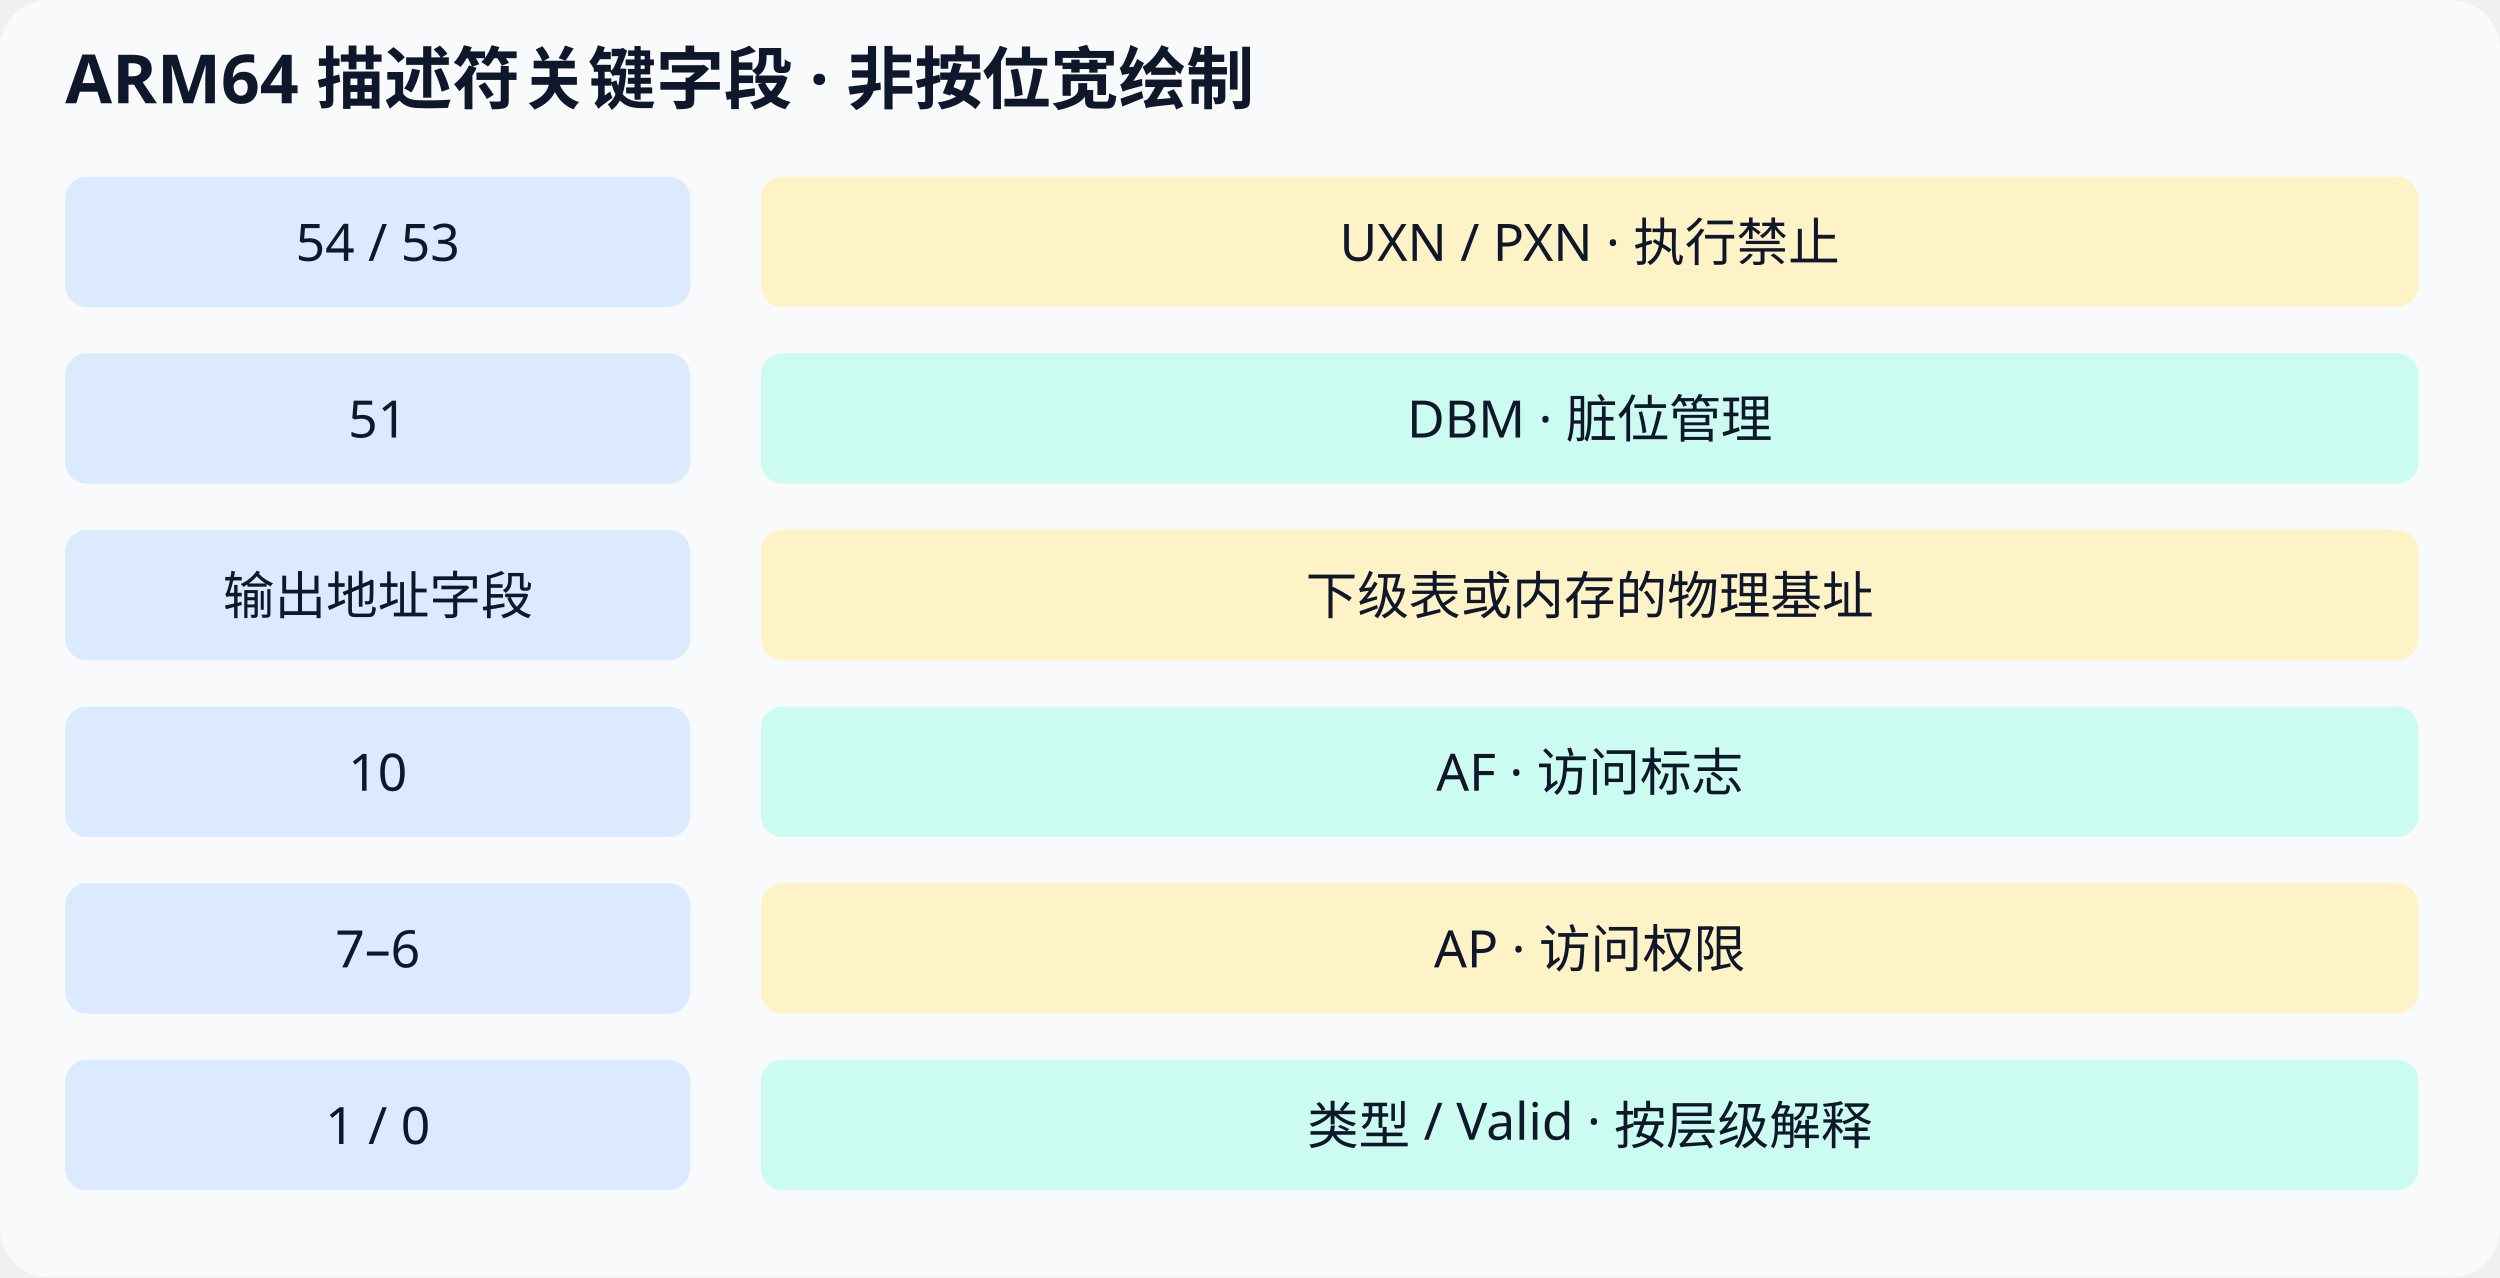
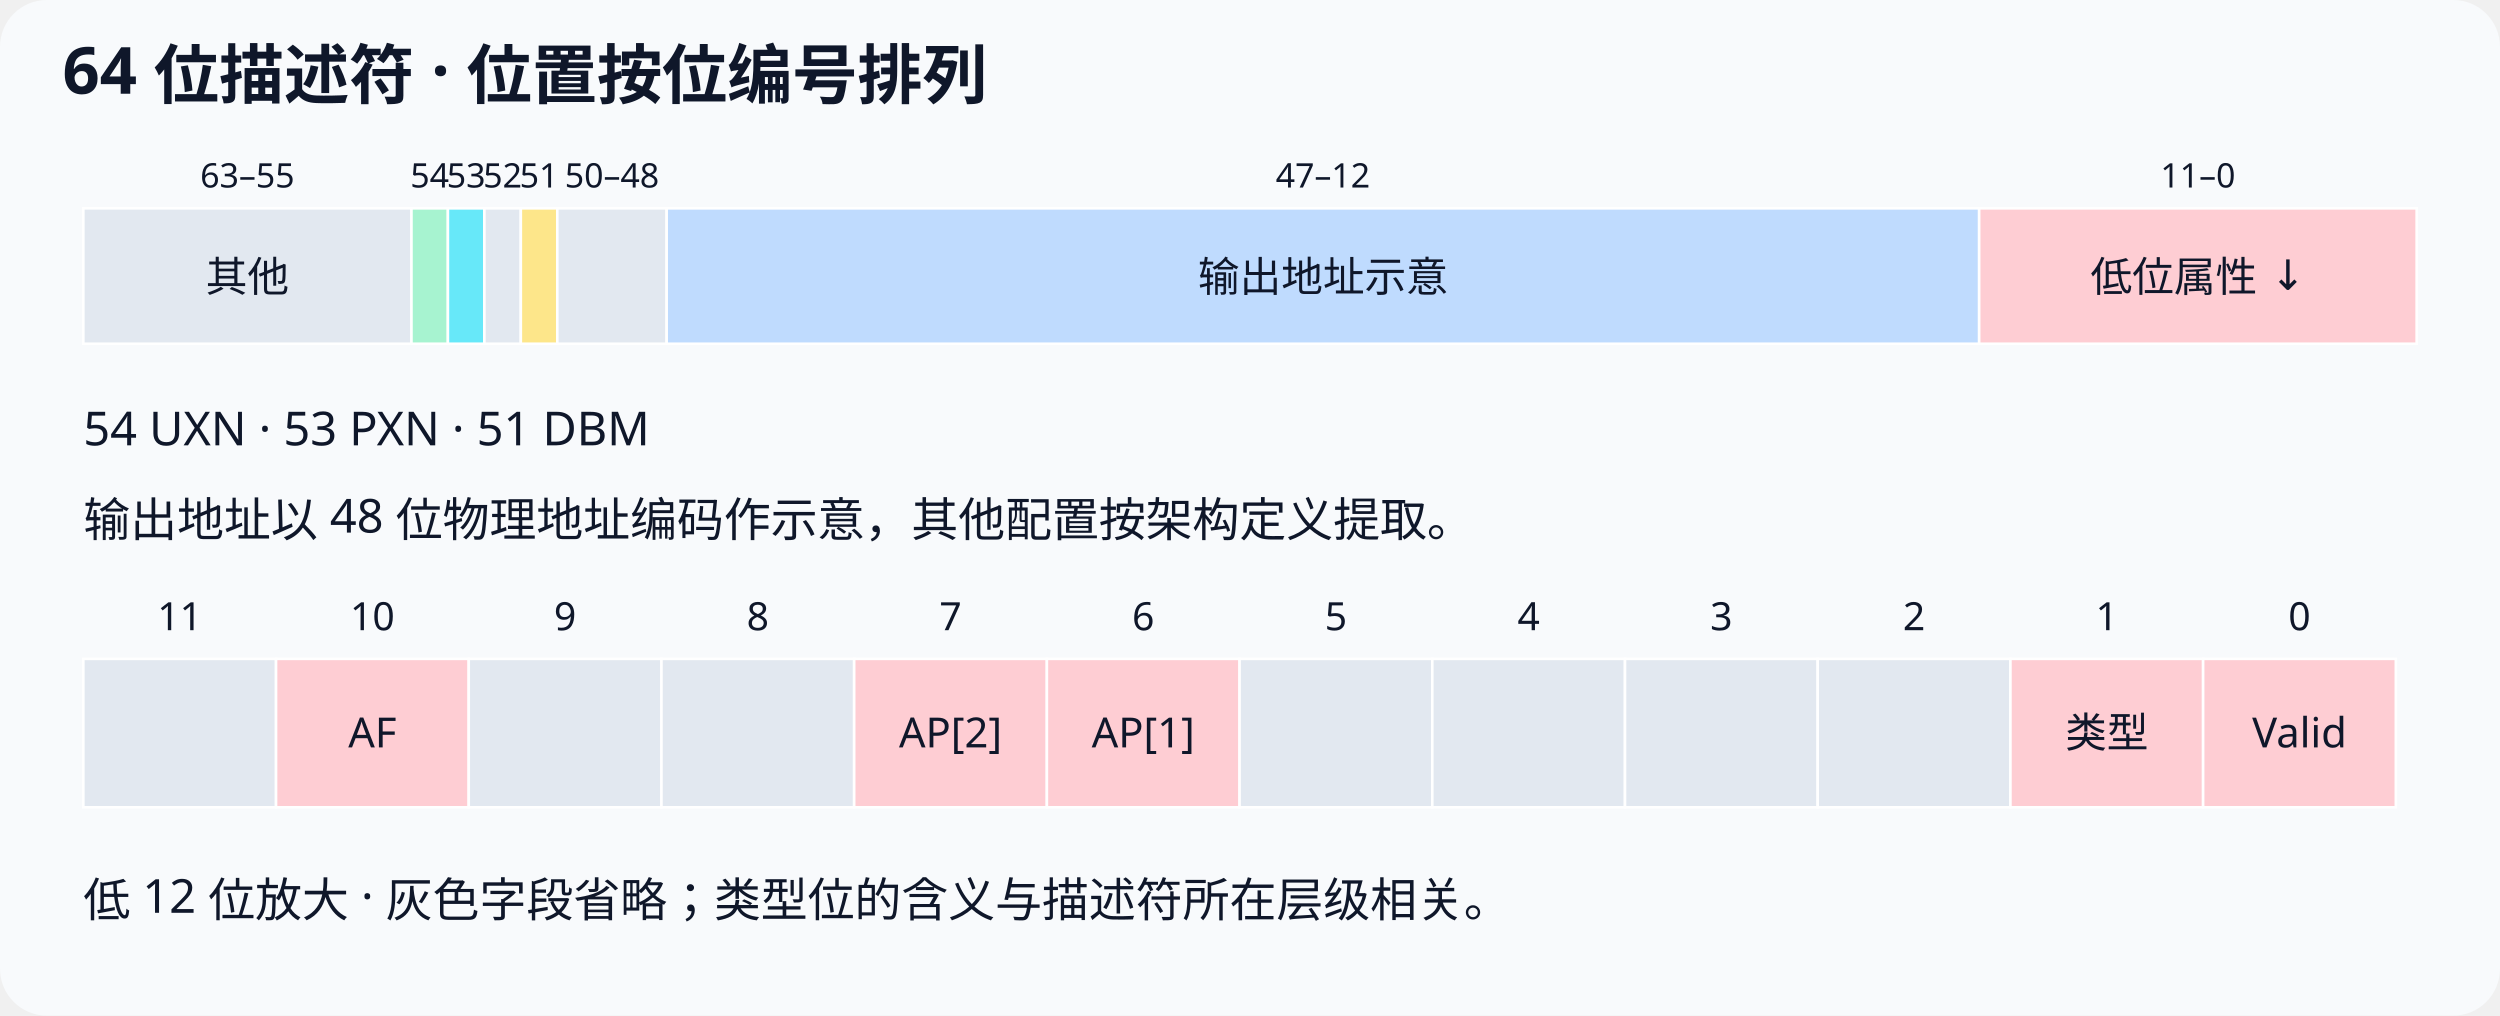
- <svg xmlns="http://www.w3.org/2000/svg" viewBox="0 0 920 470" role="img" aria-labelledby="title">
-   <defs>
-     <marker id="arrow" markerWidth="9" markerHeight="9" refX="8" refY="4" orient="auto">
-       <path d="M0 0L8 4L0 8" fill="none" stroke="#475569" />
-     </marker>
-   </defs>
-   <rect width="920" height="470" rx="18" fill="#f8fafc" />
+ <svg xmlns="http://www.w3.org/2000/svg" viewBox="0 0 960 390" role="img" aria-labelledby="title">
+   <rect width="960" height="390" rx="18" fill="#f8fafc" />
  <g font-family="system-ui,sans-serif" fill="#0f172a">
-     <text x="24" y="38" font-size="25" font-weight="700">ARM64 描述符关键字段 · 非按位宽绘制</text>
-     <rect x="24" y="65" width="230" height="48" rx="8" fill="#dbeafe" />
-     <text x="139.0" y="96.0" text-anchor="middle" font-size="19">54 / 53</text>
-     <rect x="280" y="65" width="610" height="48" rx="8" fill="#fef3c7" />
-     <text x="585.0" y="96.0" text-anchor="middle" font-size="19">UXN / PXN · 执行禁止</text>
-     <rect x="24" y="130" width="230" height="48" rx="8" fill="#dbeafe" />
-     <text x="139.0" y="161.0" text-anchor="middle" font-size="19">51</text>
-     <rect x="280" y="130" width="610" height="48" rx="8" fill="#ccfbf1" />
-     <text x="585.0" y="161.0" text-anchor="middle" font-size="19">DBM · 脏位管理</text>
-     <rect x="24" y="195" width="230" height="48" rx="8" fill="#dbeafe" />
-     <text x="139.0" y="226.0" text-anchor="middle" font-size="19">输出地址字段</text>
-     <rect x="280" y="195" width="610" height="48" rx="8" fill="#fef3c7" />
-     <text x="585.0" y="226.0" text-anchor="middle" font-size="19">下级表或内存的物理基址</text>
-     <rect x="24" y="260" width="230" height="48" rx="8" fill="#dbeafe" />
-     <text x="139.0" y="291.0" text-anchor="middle" font-size="19">10</text>
-     <rect x="280" y="260" width="610" height="48" rx="8" fill="#ccfbf1" />
-     <text x="585.0" y="291.0" text-anchor="middle" font-size="19">AF · 访问标志</text>
-     <rect x="24" y="325" width="230" height="48" rx="8" fill="#dbeafe" />
-     <text x="139.0" y="356.0" text-anchor="middle" font-size="19">7–6</text>
-     <rect x="280" y="325" width="610" height="48" rx="8" fill="#fef3c7" />
-     <text x="585.0" y="356.0" text-anchor="middle" font-size="19">AP · 访问权限</text>
-     <rect x="24" y="390" width="230" height="48" rx="8" fill="#dbeafe" />
-     <text x="139.0" y="421.0" text-anchor="middle" font-size="19">1 / 0</text>
-     <rect x="280" y="390" width="610" height="48" rx="8" fill="#ccfbf1" />
-     <text x="585.0" y="421.0" text-anchor="middle" font-size="19">类型 / Valid · 按层级解释</text>
+     <text x="24" y="36" font-size="25" font-weight="700">64 位描述符 · 位置按位编号排列</text>
+     <rect x="32" y="80" width="126" height="52" fill="#e2e8f0" stroke="#fff" />
+     <text x="95.0" y="72" font-size="13" text-anchor="middle">63–55</text>
+     <text x="95.0" y="112" font-size="16" text-anchor="middle">其他</text>
+     <rect x="158" y="80" width="14" height="52" fill="#a7f3d0" stroke="#fff" />
+     <text x="165.0" y="72" font-size="13" text-anchor="middle">54</text>
+     <rect x="172" y="80" width="14" height="52" fill="#67e8f9" stroke="#fff" />
+     <text x="179.0" y="72" font-size="13" text-anchor="middle">53</text>
+     <rect x="186" y="80" width="14" height="52" fill="#e2e8f0" stroke="#fff" />
+     <text x="193.0" y="72" font-size="13" text-anchor="middle">52</text>
+     <rect x="200" y="80" width="14" height="52" fill="#fde68a" stroke="#fff" />
+     <text x="207.0" y="72" font-size="13" text-anchor="middle">51</text>
+     <rect x="214" y="80" width="42" height="52" fill="#e2e8f0" stroke="#fff" />
+     <text x="235.0" y="72" font-size="13" text-anchor="middle">50–48</text>
+     <rect x="256" y="80" width="504" height="52" fill="#bfdbfe" stroke="#fff" />
+     <text x="508.0" y="72" font-size="13" text-anchor="middle">47–12</text>
+     <text x="508.0" y="112" font-size="16" text-anchor="middle">输出地址示意</text>
+     <rect x="760" y="80" width="168" height="52" fill="#fecdd3" stroke="#fff" />
+     <text x="844.0" y="72" font-size="13" text-anchor="middle">11–0</text>
+     <text x="844.0" y="112" font-size="16" text-anchor="middle">低位属性 ↓</text>
+     <text x="32" y="171" font-size="18">54 UXN · 53 PXN · 51 DBM</text>
+     <text x="32" y="206" font-size="18">输出地址以 48 位物理地址编码作示意，其他配置按架构定义提取。</text>
+     <rect x="32" y="253" width="74" height="57" fill="#e2e8f0" stroke="#fff" />
+     <text x="69" y="242" font-size="15" text-anchor="middle">11</text>
+     <text x="69" y="287" font-size="16" text-anchor="middle" />
+     <rect x="106" y="253" width="74" height="57" fill="#fecdd3" stroke="#fff" />
+     <text x="143" y="242" font-size="15" text-anchor="middle">10</text>
+     <text x="143" y="287" font-size="16" text-anchor="middle">AF</text>
+     <rect x="180" y="253" width="74" height="57" fill="#e2e8f0" stroke="#fff" />
+     <text x="217" y="242" font-size="15" text-anchor="middle">9</text>
+     <text x="217" y="287" font-size="16" text-anchor="middle" />
+     <rect x="254" y="253" width="74" height="57" fill="#e2e8f0" stroke="#fff" />
+     <text x="291" y="242" font-size="15" text-anchor="middle">8</text>
+     <text x="291" y="287" font-size="16" text-anchor="middle" />
+     <rect x="328" y="253" width="74" height="57" fill="#fecdd3" stroke="#fff" />
+     <text x="365" y="242" font-size="15" text-anchor="middle">7</text>
+     <text x="365" y="287" font-size="16" text-anchor="middle">AP[2]</text>
+     <rect x="402" y="253" width="74" height="57" fill="#fecdd3" stroke="#fff" />
+     <text x="439" y="242" font-size="15" text-anchor="middle">6</text>
+     <text x="439" y="287" font-size="16" text-anchor="middle">AP[1]</text>
+     <rect x="476" y="253" width="74" height="57" fill="#e2e8f0" stroke="#fff" />
+     <text x="513" y="242" font-size="15" text-anchor="middle">5</text>
+     <text x="513" y="287" font-size="16" text-anchor="middle" />
+     <rect x="550" y="253" width="74" height="57" fill="#e2e8f0" stroke="#fff" />
+     <text x="587" y="242" font-size="15" text-anchor="middle">4</text>
+     <text x="587" y="287" font-size="16" text-anchor="middle" />
+     <rect x="624" y="253" width="74" height="57" fill="#e2e8f0" stroke="#fff" />
+     <text x="661" y="242" font-size="15" text-anchor="middle">3</text>
+     <text x="661" y="287" font-size="16" text-anchor="middle" />
+     <rect x="698" y="253" width="74" height="57" fill="#e2e8f0" stroke="#fff" />
+     <text x="735" y="242" font-size="15" text-anchor="middle">2</text>
+     <text x="735" y="287" font-size="16" text-anchor="middle" />
+     <rect x="772" y="253" width="74" height="57" fill="#fecdd3" stroke="#fff" />
+     <text x="809" y="242" font-size="15" text-anchor="middle">1</text>
+     <text x="809" y="287" font-size="16" text-anchor="middle">类型</text>
+     <rect x="846" y="253" width="74" height="57" fill="#fecdd3" stroke="#fff" />
+     <text x="883" y="242" font-size="15" text-anchor="middle">0</text>
+     <text x="883" y="287" font-size="16" text-anchor="middle">Valid</text>
+     <text x="32" y="352" font-size="18">低 12 位放大 · 灰色字段省略；类型位的含义与描述符所在层级相关。</text>
  </g>
</svg>
